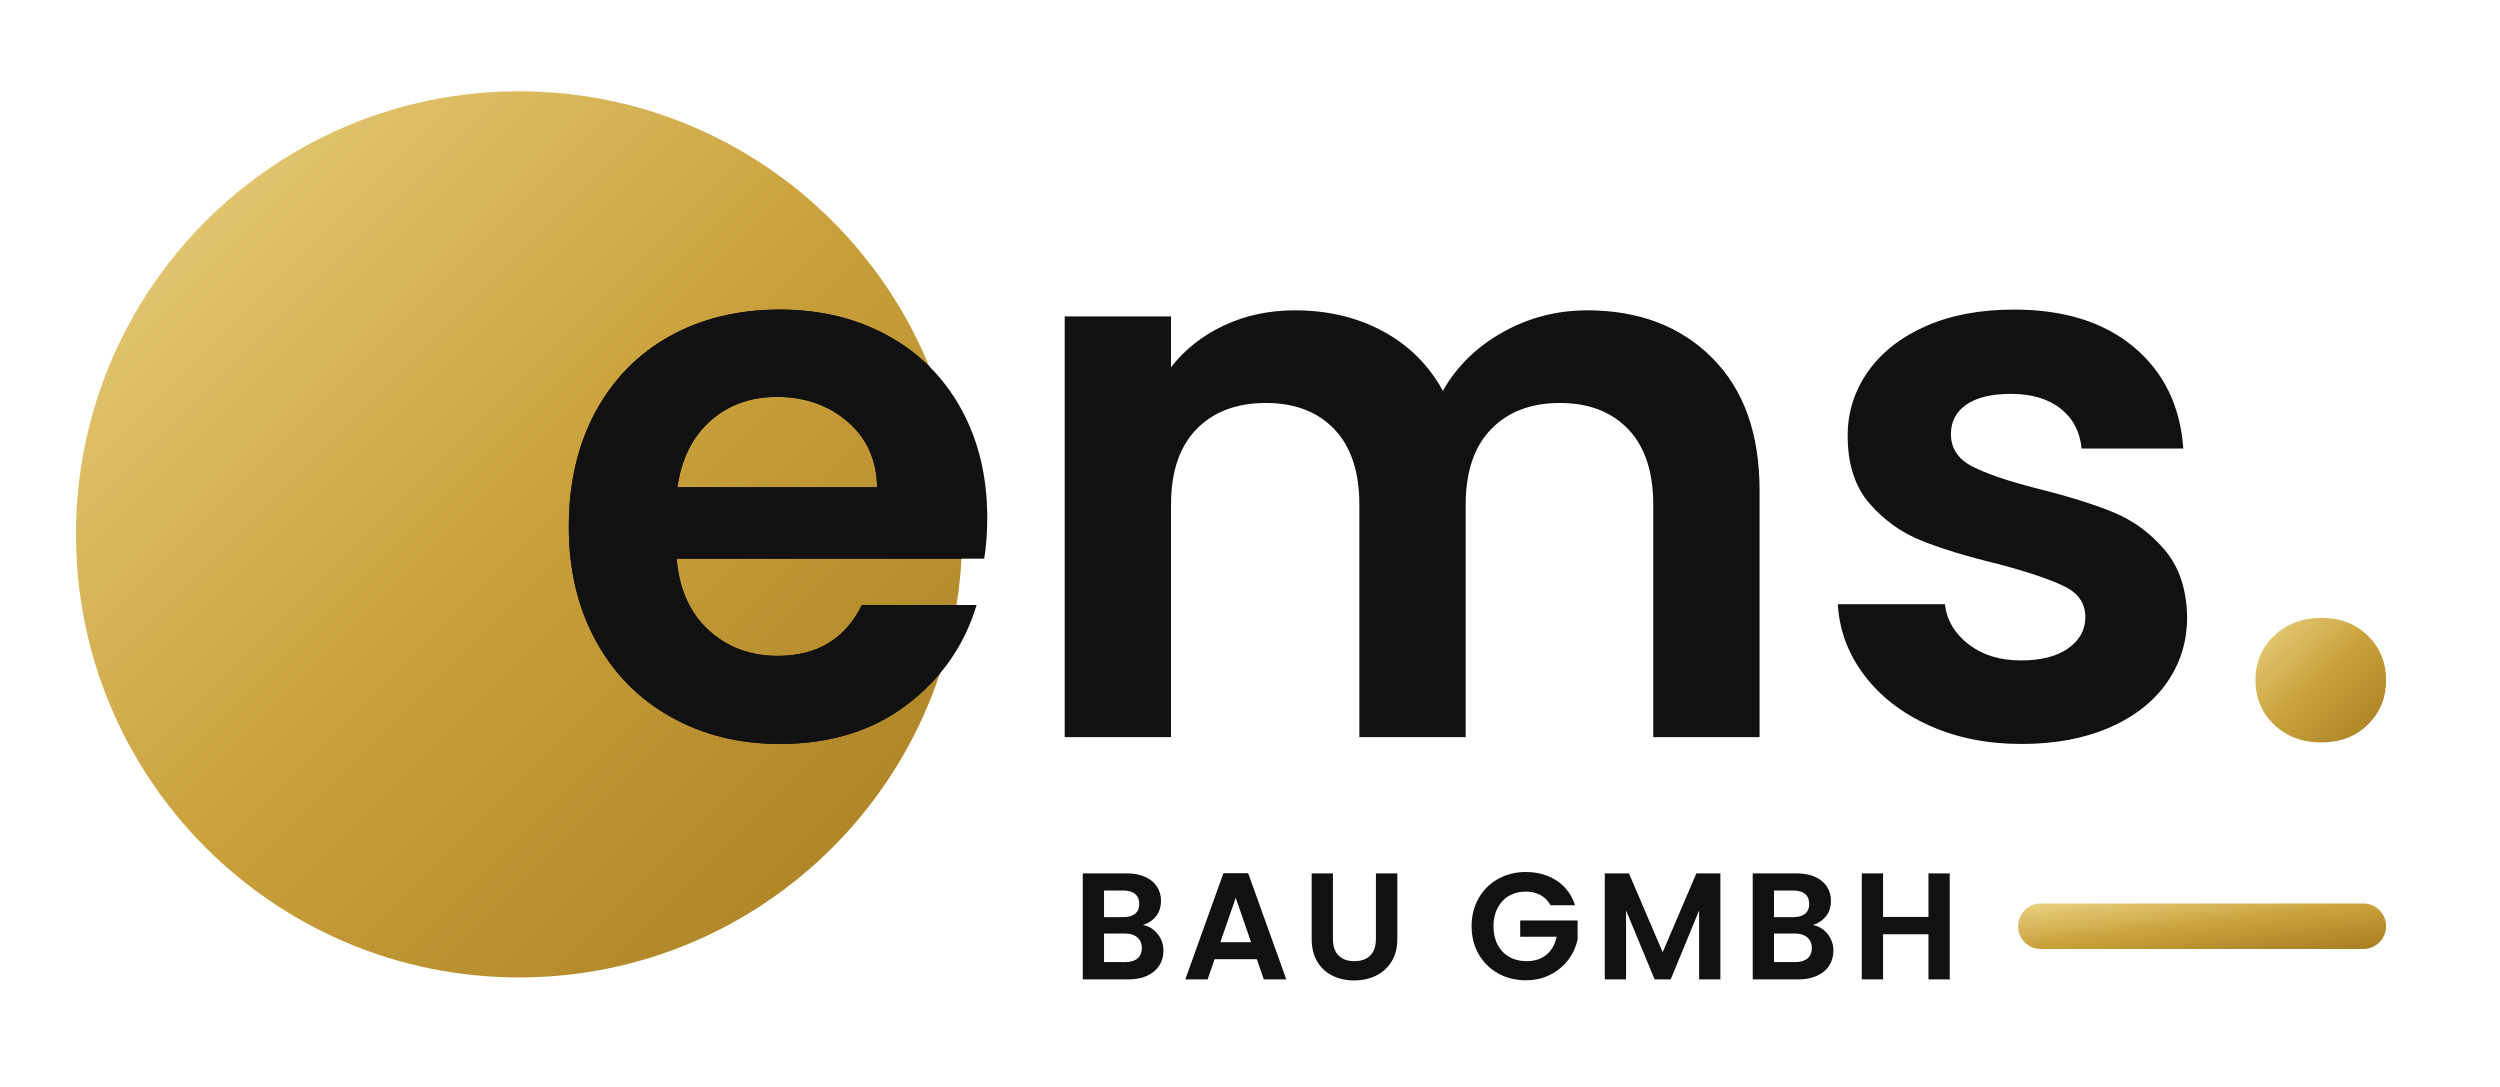
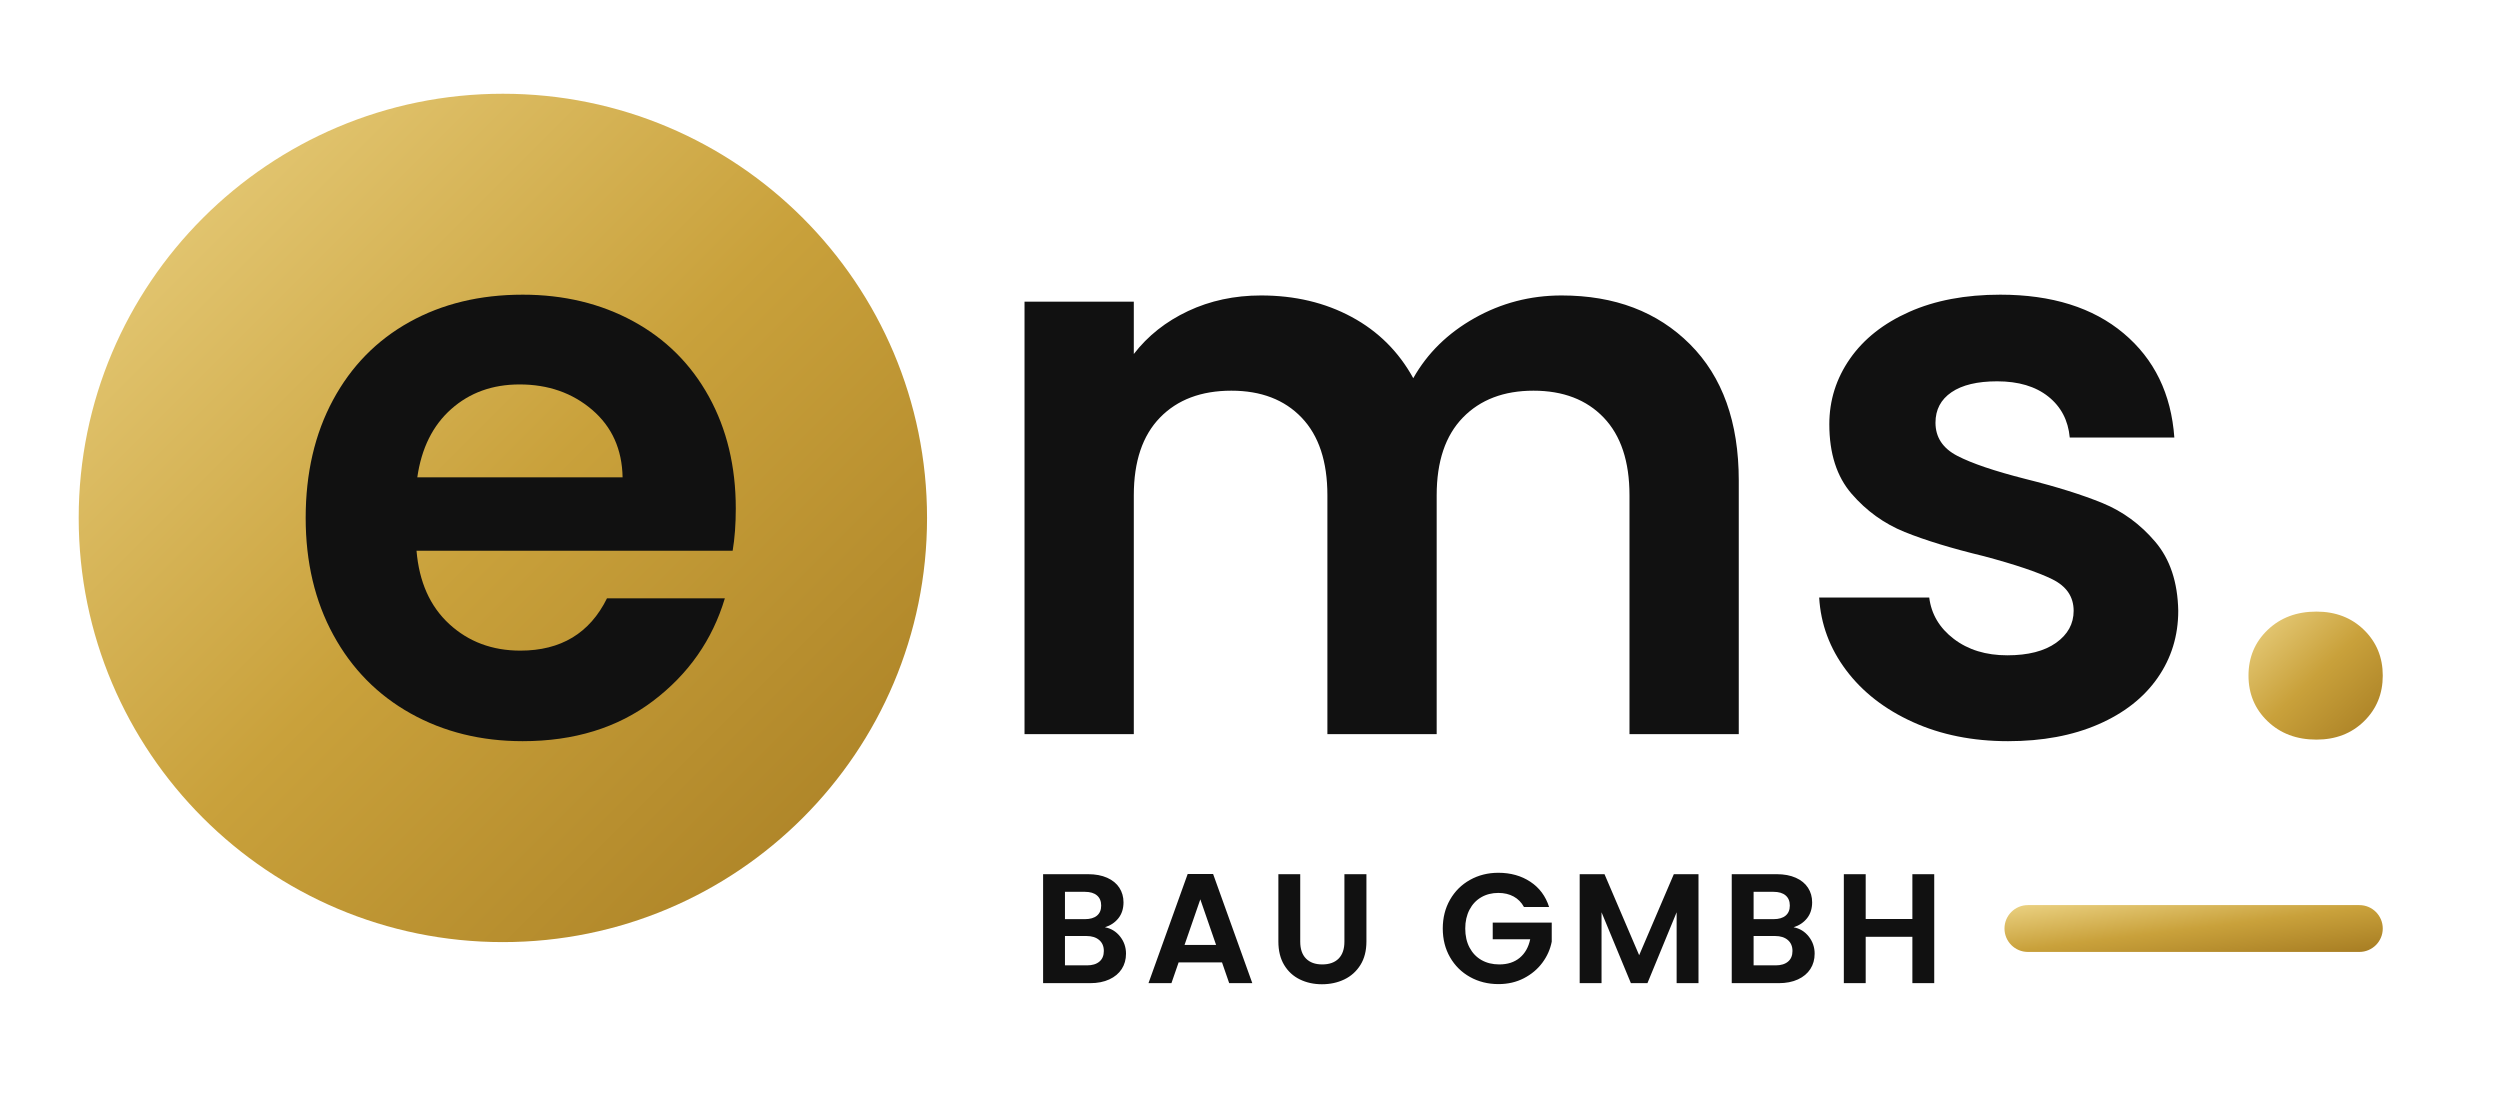
- <svg xmlns="http://www.w3.org/2000/svg" width="1150" height="500" viewBox="-143.2 105.9 658.4 286.2">
+ <svg xmlns="http://www.w3.org/2000/svg" width="1143" height="500" viewBox="-71.6 111.9 640.3 280.2">
  <defs>
    <linearGradient id="gold" x1="0" y1="0" x2="1" y2="1">
      <stop offset="0" stop-color="#EBD283" />
      <stop offset="0.5" stop-color="#C9A13B" />
      <stop offset="1" stop-color="#A67C22" />
    </linearGradient>
    <clipPath id="c">
-       <circle cx="-6.5" cy="246.6" r="116.688" />
+       <circle cx="57.124" cy="244.6" r="108.68" />
    </clipPath>
  </defs>
-   <circle cx="-6.5" cy="246.6" r="116.688" fill="url(#gold)" />
+   <circle cx="57.124" cy="244.6" r="108.68" fill="url(#gold)" />
  <path d="M116.80 242.20Q116.80 248.20 116 253L116 253L35 253Q36 265 43.40 271.80Q50.80 278.60 61.60 278.60L61.60 278.60Q77.20 278.60 83.80 265.20L83.80 265.20L114 265.20Q109.20 281.20 95.60 291.50Q82 301.80 62.20 301.80L62.20 301.80Q46.20 301.80 33.50 294.70Q20.80 287.60 13.70 274.60Q6.60 261.60 6.60 244.60L6.60 244.60Q6.60 227.40 13.60 214.40Q20.60 201.40 33.20 194.40Q45.80 187.40 62.20 187.40L62.20 187.40Q78 187.40 90.50 194.20Q103 201 109.90 213.50Q116.80 226 116.80 242.20L116.80 242.20ZM35.20 234.20L87.80 234.20Q87.60 223.40 80 216.90Q72.40 210.40 61.40 210.40L61.40 210.40Q51 210.40 43.90 216.70Q36.80 223 35.20 234.20L35.20 234.20Z" fill="#111111" />
-   <path d="M116.80 242.20Q116.80 248.20 116 253L116 253L35 253Q36 265 43.40 271.80Q50.80 278.60 61.60 278.60L61.60 278.60Q77.20 278.60 83.80 265.20L83.80 265.20L114 265.20Q109.20 281.20 95.60 291.50Q82 301.80 62.20 301.80L62.20 301.80Q46.20 301.80 33.50 294.70Q20.80 287.60 13.70 274.60Q6.60 261.60 6.60 244.60L6.60 244.60Q6.60 227.40 13.60 214.40Q20.60 201.40 33.20 194.40Q45.80 187.40 62.20 187.40L62.20 187.40Q78 187.40 90.50 194.20Q103 201 109.90 213.50Q116.80 226 116.80 242.20L116.80 242.20ZM35.20 234.20L87.80 234.20Q87.60 223.40 80 216.90Q72.40 210.40 61.40 210.40L61.40 210.40Q51 210.40 43.90 216.70Q36.80 223 35.20 234.20L35.20 234.20Z" fill="#111111" clip-path="url(#c)" />
-   <path d="M274.80 187.60Q295.20 187.60 307.70 200.10Q320.20 212.60 320.20 235L320.20 235L320.20 300L292.20 300L292.20 238.80Q292.20 225.80 285.60 218.90Q279 212 267.60 212L267.60 212Q256.20 212 249.50 218.90Q242.80 225.80 242.80 238.80L242.80 238.80L242.80 300L214.80 300L214.80 238.80Q214.80 225.80 208.20 218.90Q201.60 212 190.20 212L190.20 212Q178.60 212 171.90 218.90Q165.20 225.80 165.20 238.80L165.20 238.80L165.20 300L137.20 300L137.20 189.20L165.20 189.20L165.20 202.60Q170.60 195.60 179.10 191.60Q187.60 187.60 197.80 187.60L197.80 187.60Q210.80 187.60 221 193.10Q231.20 198.60 236.80 208.80L236.80 208.80Q242.20 199.20 252.50 193.40Q262.80 187.60 274.80 187.60L274.80 187.60ZM389.20 301.80Q375.60 301.80 364.80 296.90Q354 292 347.70 283.60Q341.40 275.20 340.80 265L340.80 265L369 265Q369.80 271.40 375.30 275.60Q380.80 279.80 389 279.80L389 279.80Q397 279.80 401.50 276.60Q406 273.40 406 268.40L406 268.40Q406 263 400.50 260.30Q395 257.60 383 254.40L383 254.40Q370.60 251.40 362.70 248.20Q354.80 245 349.10 238.40Q343.40 231.80 343.40 220.60L343.40 220.60Q343.40 211.40 348.70 203.80Q354 196.20 363.90 191.80Q373.80 187.40 387.20 187.40L387.20 187.40Q407 187.40 418.80 197.30Q430.60 207.20 431.80 224L431.80 224L405 224Q404.40 217.40 399.50 213.50Q394.60 209.60 386.40 209.60L386.40 209.60Q378.80 209.60 374.70 212.40Q370.60 215.20 370.60 220.20L370.60 220.20Q370.60 225.80 376.20 228.70Q381.80 231.60 393.60 234.60L393.60 234.60Q405.60 237.60 413.40 240.80Q421.20 244 426.90 250.70Q432.60 257.40 432.80 268.40L432.80 268.40Q432.80 278 427.50 285.60Q422.20 293.20 412.30 297.50Q402.40 301.80 389.20 301.80L389.20 301.80Z" fill="#111111" />
-   <path d="M468.20 301.40Q460.60 301.40 455.70 296.70Q450.80 292 450.80 285L450.80 285Q450.80 278 455.70 273.30Q460.60 268.60 468.20 268.60L468.20 268.60Q475.60 268.60 480.40 273.30Q485.20 278 485.20 285L485.20 285Q485.20 292 480.40 296.70Q475.60 301.40 468.20 301.40L468.20 301.40Z" fill="url(#gold)" />
-   <path d="M157.80 349.48Q160.16 349.92 161.68 351.84Q163.20 353.76 163.20 356.24L163.20 356.24Q163.20 358.48 162.10 360.18Q161.00 361.88 158.92 362.84Q156.84 363.80 154.00 363.80L154.00 363.80L141.96 363.80L141.96 335.88L153.48 335.88Q156.32 335.88 158.38 336.80Q160.44 337.72 161.50 339.36Q162.56 341 162.56 343.08L162.56 343.08Q162.56 345.52 161.26 347.16Q159.96 348.80 157.80 349.48L157.80 349.48ZM147.56 340.40L147.56 347.40L152.68 347.40Q154.68 347.40 155.76 346.50Q156.84 345.60 156.84 343.92L156.84 343.92Q156.84 342.24 155.76 341.32Q154.68 340.40 152.68 340.40L152.68 340.40L147.56 340.40ZM153.20 359.24Q155.24 359.24 156.38 358.28Q157.52 357.32 157.52 355.56L157.52 355.56Q157.52 353.76 156.32 352.74Q155.12 351.72 153.08 351.72L153.08 351.72L147.56 351.72L147.56 359.24L153.20 359.24ZM189.64 363.80L187.80 358.48L176.68 358.48L174.84 363.80L168.96 363.80L179.00 335.84L185.52 335.84L195.56 363.80L189.64 363.80ZM178.20 354L186.28 354L182.24 342.32L178.20 354ZM202.24 335.88L207.84 335.88L207.84 353.16Q207.84 356 209.32 357.50Q210.80 359 213.48 359L213.48 359Q216.20 359 217.68 357.50Q219.16 356 219.16 353.16L219.16 353.16L219.16 335.88L224.80 335.88L224.80 353.12Q224.80 356.68 223.26 359.14Q221.72 361.60 219.14 362.84Q216.56 364.08 213.40 364.08L213.40 364.08Q210.28 364.08 207.74 362.84Q205.20 361.60 203.72 359.14Q202.24 356.68 202.24 353.12L202.24 353.12L202.24 335.88ZM271.60 344.28L265.16 344.28Q264.20 342.52 262.52 341.60Q260.84 340.68 258.60 340.68L258.60 340.68Q256.12 340.68 254.20 341.80Q252.28 342.92 251.20 345Q250.12 347.08 250.12 349.80L250.12 349.80Q250.12 352.60 251.22 354.68Q252.32 356.76 254.28 357.88Q256.24 359 258.84 359L258.84 359Q262.04 359 264.08 357.30Q266.12 355.60 266.76 352.56L266.76 352.56L257.16 352.56L257.16 348.28L272.28 348.28L272.28 353.16Q271.72 356.08 269.88 358.56Q268.04 361.04 265.14 362.54Q262.24 364.04 258.64 364.04L258.64 364.04Q254.60 364.04 251.34 362.22Q248.08 360.40 246.22 357.16Q244.36 353.92 244.36 349.80L244.36 349.80Q244.36 345.68 246.22 342.42Q248.08 339.16 251.34 337.34Q254.60 335.52 258.60 335.52L258.60 335.52Q263.32 335.52 266.80 337.82Q270.28 340.12 271.60 344.28L271.60 344.28ZM303.56 335.88L309.88 335.88L309.88 363.80L304.28 363.80L304.28 345.64L296.80 363.80L292.56 363.80L285.04 345.64L285.04 363.80L279.44 363.80L279.44 335.88L285.80 335.88L294.68 356.64L303.56 335.88ZM334.24 349.48Q336.60 349.92 338.12 351.84Q339.64 353.76 339.64 356.24L339.64 356.24Q339.64 358.48 338.54 360.18Q337.44 361.88 335.36 362.84Q333.28 363.80 330.44 363.80L330.44 363.80L318.40 363.80L318.40 335.88L329.92 335.88Q332.76 335.88 334.82 336.80Q336.88 337.72 337.94 339.36Q339 341 339 343.08L339 343.08Q339 345.52 337.70 347.16Q336.40 348.80 334.24 349.48L334.24 349.48ZM324 340.40L324 347.40L329.12 347.40Q331.12 347.40 332.20 346.50Q333.28 345.60 333.28 343.92L333.28 343.92Q333.28 342.24 332.20 341.32Q331.12 340.40 329.12 340.40L329.12 340.40L324 340.40ZM329.64 359.24Q331.68 359.24 332.82 358.28Q333.96 357.32 333.96 355.56L333.96 355.56Q333.96 353.76 332.76 352.74Q331.56 351.72 329.52 351.72L329.52 351.72L324 351.72L324 359.24L329.64 359.24ZM364.68 335.88L370.28 335.88L370.28 363.80L364.68 363.80L364.68 351.92L352.72 351.92L352.72 363.80L347.12 363.80L347.12 335.88L352.72 335.88L352.72 347.36L364.68 347.36L364.68 335.88Z" fill="#111111" />
-   <rect x="388.28" y="343.8" width="96.92" height="12" rx="6" fill="url(#gold)" />
+   <path d="M328.38 187.60Q348.78 187.60 361.28 200.10Q373.78 212.60 373.78 235L373.78 235L373.78 300L345.78 300L345.78 238.80Q345.78 225.80 339.18 218.90Q332.58 212 321.18 212L321.18 212Q309.78 212 303.08 218.90Q296.38 225.80 296.38 238.80L296.38 238.80L296.38 300L268.38 300L268.38 238.80Q268.38 225.80 261.78 218.90Q255.18 212 243.78 212L243.78 212Q232.18 212 225.48 218.90Q218.78 225.80 218.78 238.80L218.78 238.80L218.78 300L190.78 300L190.78 189.20L218.78 189.20L218.78 202.60Q224.18 195.60 232.68 191.60Q241.18 187.60 251.38 187.60L251.38 187.60Q264.38 187.60 274.58 193.10Q284.78 198.60 290.38 208.80L290.38 208.80Q295.78 199.20 306.08 193.40Q316.38 187.60 328.38 187.60L328.38 187.60ZM442.78 301.80Q429.18 301.80 418.38 296.90Q407.58 292 401.28 283.60Q394.98 275.20 394.38 265L394.38 265L422.58 265Q423.38 271.40 428.88 275.60Q434.38 279.80 442.58 279.80L442.58 279.80Q450.58 279.80 455.08 276.60Q459.58 273.40 459.58 268.40L459.58 268.40Q459.58 263 454.08 260.30Q448.58 257.60 436.58 254.40L436.58 254.40Q424.18 251.40 416.28 248.20Q408.38 245 402.68 238.40Q396.98 231.80 396.98 220.60L396.98 220.60Q396.98 211.40 402.28 203.80Q407.58 196.20 417.48 191.80Q427.38 187.40 440.78 187.40L440.78 187.40Q460.58 187.40 472.38 197.30Q484.18 207.20 485.38 224L485.38 224L458.58 224Q457.98 217.40 453.08 213.50Q448.18 209.60 439.98 209.60L439.98 209.60Q432.38 209.60 428.28 212.40Q424.18 215.20 424.18 220.20L424.18 220.20Q424.18 225.80 429.78 228.70Q435.38 231.60 447.18 234.60L447.18 234.60Q459.18 237.60 466.98 240.80Q474.78 244 480.48 250.70Q486.18 257.40 486.38 268.40L486.38 268.40Q486.38 278 481.08 285.60Q475.78 293.20 465.88 297.50Q455.98 301.80 442.78 301.80L442.78 301.80Z" fill="#111111" />
+   <path d="M521.78 301.40Q514.18 301.40 509.28 296.70Q504.38 292 504.38 285L504.38 285Q504.38 278 509.28 273.30Q514.18 268.60 521.78 268.60L521.78 268.60Q529.18 268.60 533.98 273.30Q538.78 278 538.78 285L538.78 285Q538.78 292 533.98 296.70Q529.18 301.40 521.78 301.40L521.78 301.40Z" fill="url(#gold)" />
+   <path d="M211.38 349.48Q213.74 349.92 215.26 351.84Q216.78 353.76 216.78 356.24L216.78 356.24Q216.78 358.48 215.68 360.18Q214.58 361.88 212.50 362.84Q210.42 363.80 207.58 363.80L207.58 363.80L195.54 363.80L195.54 335.88L207.06 335.88Q209.90 335.88 211.96 336.80Q214.02 337.72 215.08 339.36Q216.14 341 216.14 343.08L216.14 343.08Q216.14 345.52 214.84 347.16Q213.54 348.80 211.38 349.48L211.38 349.48ZM201.14 340.40L201.14 347.40L206.26 347.40Q208.26 347.40 209.34 346.50Q210.42 345.60 210.42 343.92L210.42 343.92Q210.42 342.24 209.34 341.32Q208.26 340.40 206.26 340.40L206.26 340.40L201.14 340.40ZM206.78 359.24Q208.82 359.24 209.96 358.28Q211.10 357.32 211.10 355.56L211.10 355.56Q211.10 353.76 209.90 352.74Q208.70 351.72 206.66 351.72L206.66 351.72L201.14 351.72L201.14 359.24L206.78 359.24ZM243.22 363.80L241.38 358.48L230.26 358.48L228.42 363.80L222.54 363.80L232.58 335.84L239.10 335.84L249.14 363.80L243.22 363.80ZM231.78 354L239.86 354L235.82 342.32L231.78 354ZM255.82 335.88L261.42 335.88L261.42 353.16Q261.42 356 262.90 357.50Q264.38 359 267.06 359L267.06 359Q269.78 359 271.26 357.50Q272.74 356 272.74 353.16L272.74 353.16L272.74 335.88L278.38 335.88L278.38 353.12Q278.38 356.68 276.84 359.14Q275.30 361.60 272.72 362.84Q270.14 364.08 266.98 364.08L266.98 364.08Q263.86 364.08 261.32 362.84Q258.78 361.60 257.30 359.14Q255.82 356.68 255.82 353.12L255.82 353.12L255.82 335.88ZM325.18 344.28L318.74 344.28Q317.78 342.52 316.10 341.60Q314.42 340.68 312.18 340.68L312.18 340.68Q309.70 340.68 307.78 341.80Q305.86 342.92 304.78 345Q303.70 347.08 303.70 349.80L303.70 349.80Q303.70 352.60 304.80 354.68Q305.90 356.76 307.86 357.88Q309.82 359 312.42 359L312.42 359Q315.62 359 317.66 357.30Q319.70 355.60 320.34 352.56L320.34 352.56L310.74 352.56L310.74 348.28L325.86 348.28L325.86 353.16Q325.30 356.08 323.46 358.56Q321.62 361.04 318.72 362.54Q315.82 364.04 312.22 364.04L312.22 364.04Q308.18 364.04 304.92 362.22Q301.66 360.40 299.80 357.16Q297.94 353.92 297.94 349.80L297.94 349.80Q297.94 345.68 299.80 342.42Q301.66 339.16 304.92 337.34Q308.18 335.52 312.18 335.52L312.18 335.52Q316.90 335.52 320.38 337.82Q323.86 340.12 325.18 344.28L325.18 344.28ZM357.14 335.88L363.46 335.88L363.46 363.80L357.86 363.80L357.86 345.64L350.38 363.80L346.14 363.80L338.62 345.64L338.62 363.80L333.02 363.80L333.02 335.88L339.38 335.88L348.26 356.64L357.14 335.88ZM387.82 349.48Q390.18 349.92 391.70 351.84Q393.22 353.76 393.22 356.24L393.22 356.24Q393.22 358.48 392.12 360.18Q391.02 361.88 388.94 362.84Q386.86 363.80 384.02 363.80L384.02 363.80L371.98 363.80L371.98 335.88L383.50 335.88Q386.34 335.88 388.40 336.80Q390.46 337.72 391.52 339.36Q392.58 341 392.58 343.08L392.58 343.08Q392.58 345.52 391.28 347.16Q389.98 348.80 387.82 349.48L387.82 349.48ZM377.58 340.40L377.58 347.40L382.70 347.40Q384.70 347.40 385.78 346.50Q386.86 345.60 386.86 343.92L386.86 343.92Q386.86 342.24 385.78 341.32Q384.70 340.40 382.70 340.40L382.70 340.40L377.58 340.40ZM383.22 359.24Q385.26 359.24 386.40 358.28Q387.54 357.32 387.54 355.56L387.54 355.56Q387.54 353.76 386.34 352.74Q385.14 351.72 383.10 351.72L383.10 351.72L377.58 351.72L377.58 359.24L383.22 359.24ZM418.26 335.88L423.86 335.88L423.86 363.80L418.26 363.80L418.26 351.92L406.30 351.92L406.30 363.80L400.70 363.80L400.70 335.88L406.30 335.88L406.30 347.36L418.26 347.36L418.26 335.88Z" fill="#111111" />
+   <rect x="441.86" y="343.8" width="96.92" height="12" rx="6" fill="url(#gold)" />
</svg>
